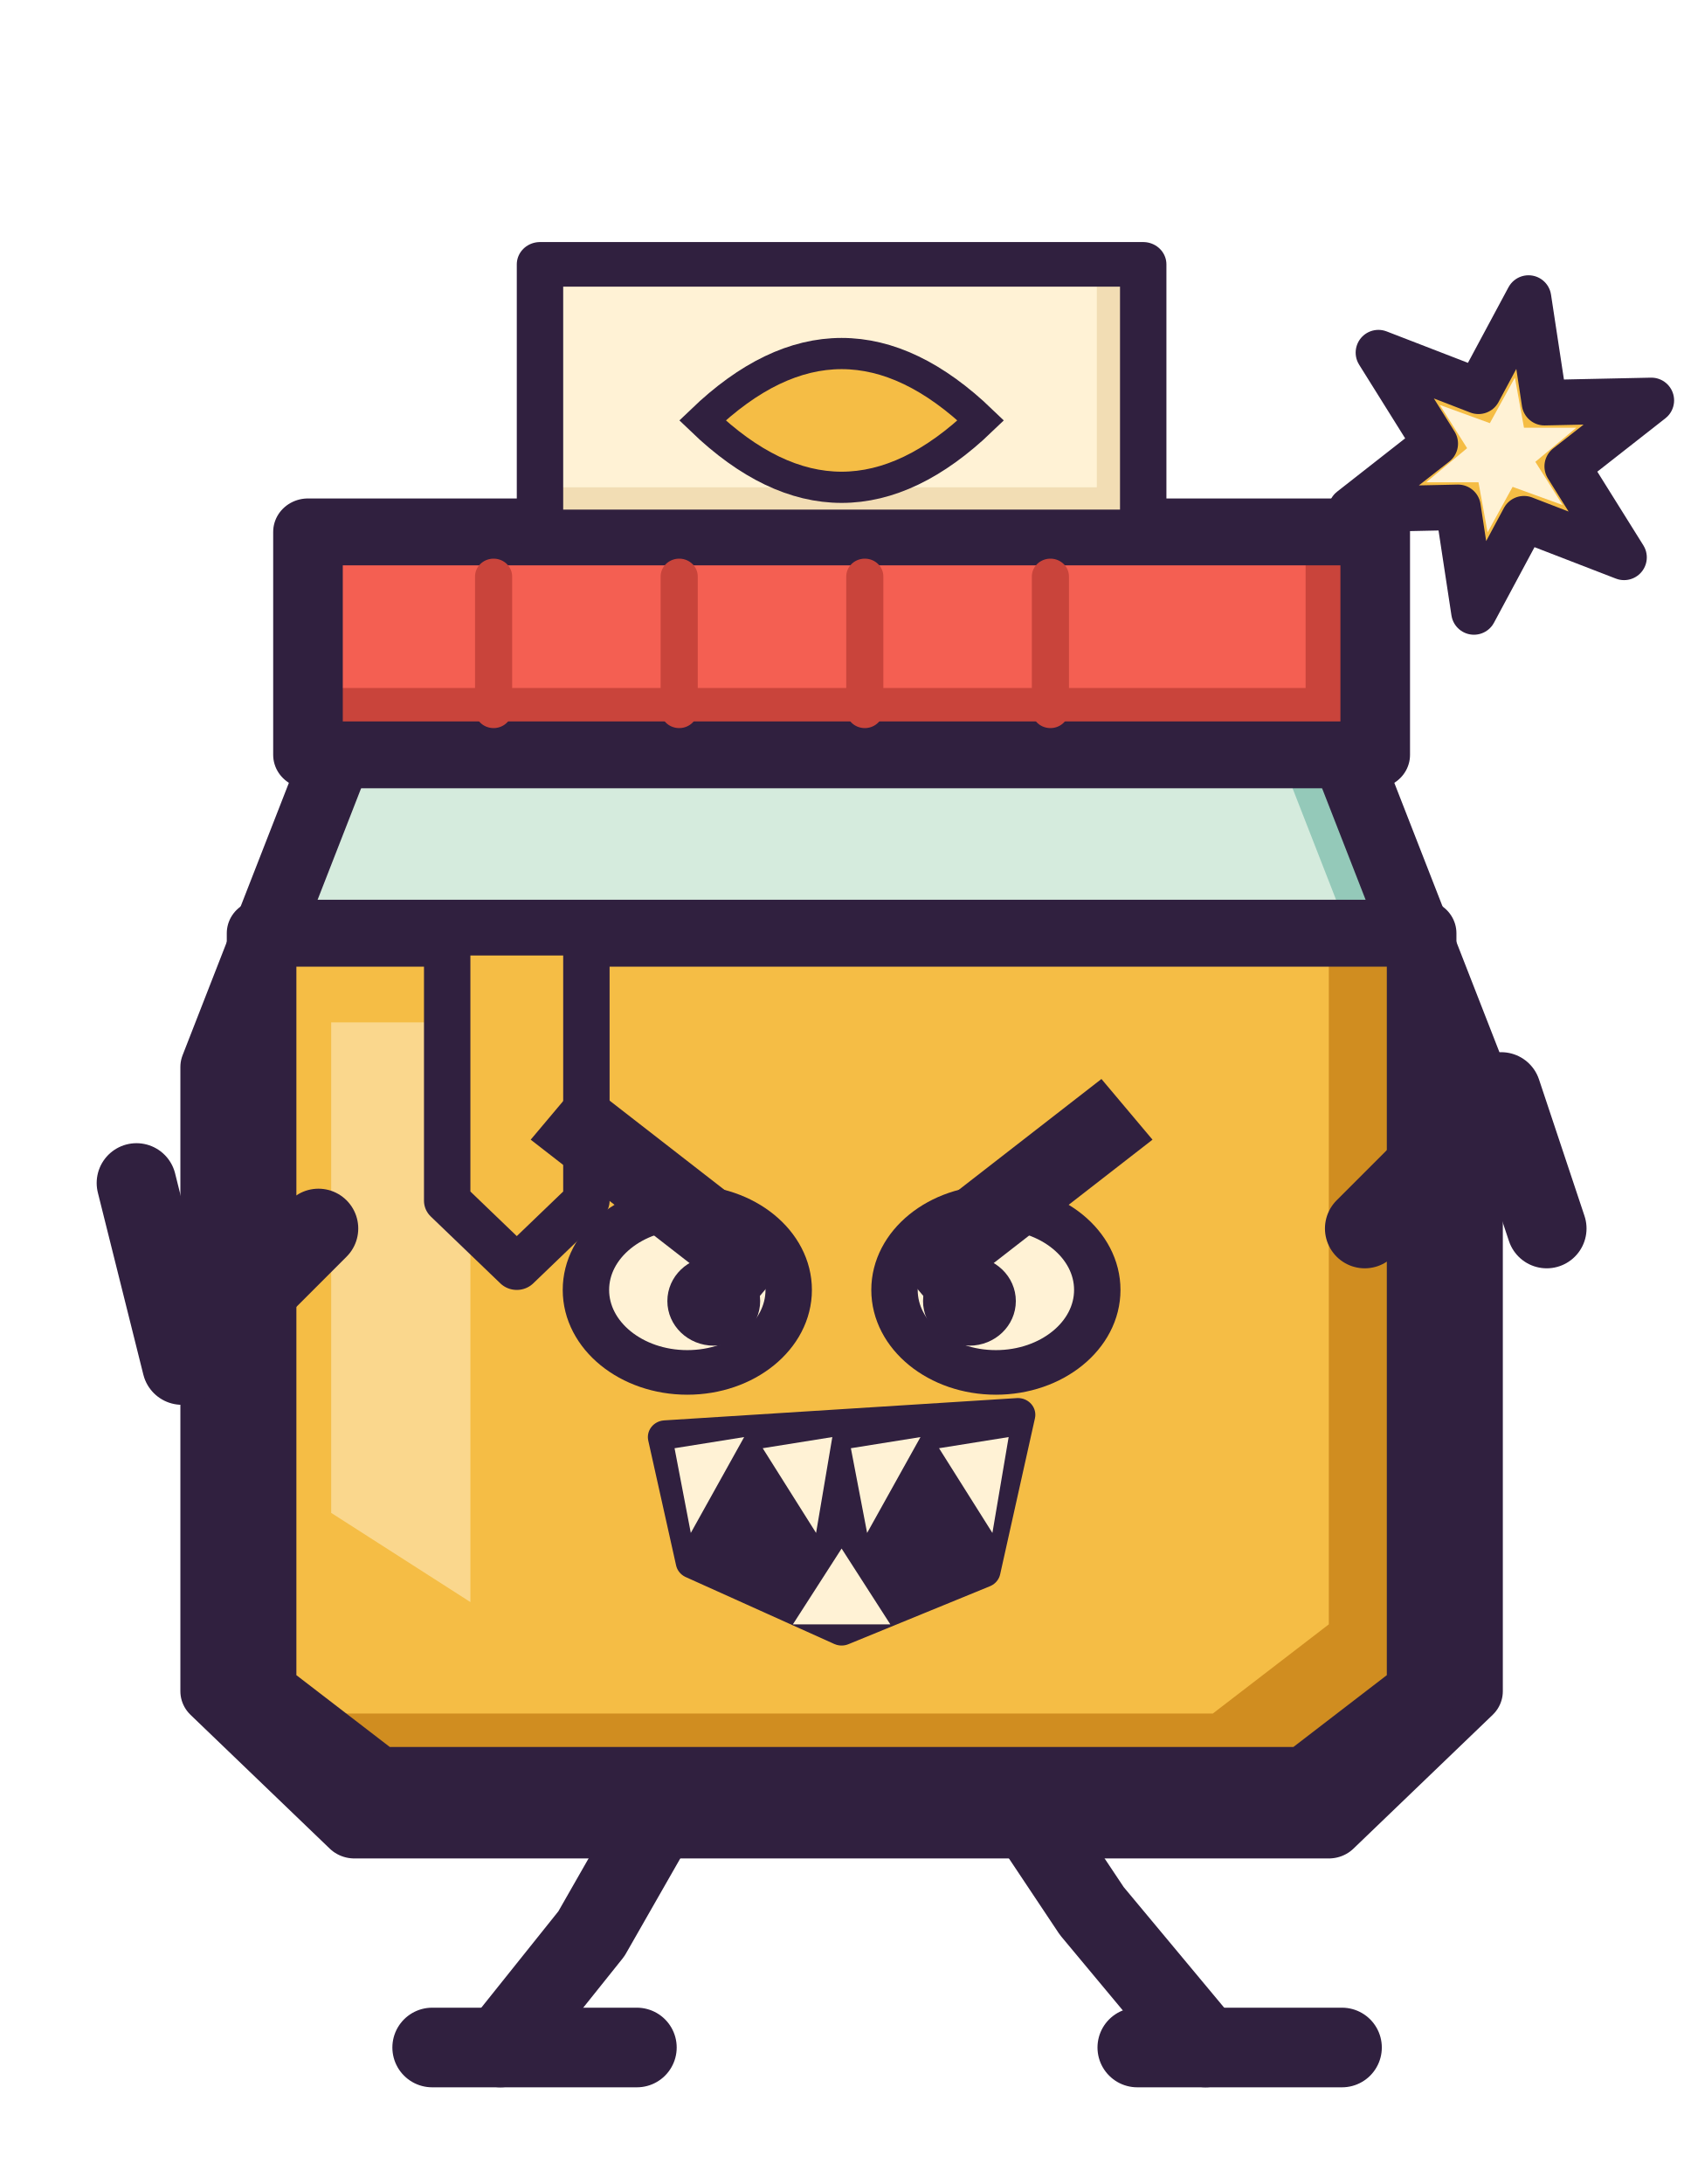
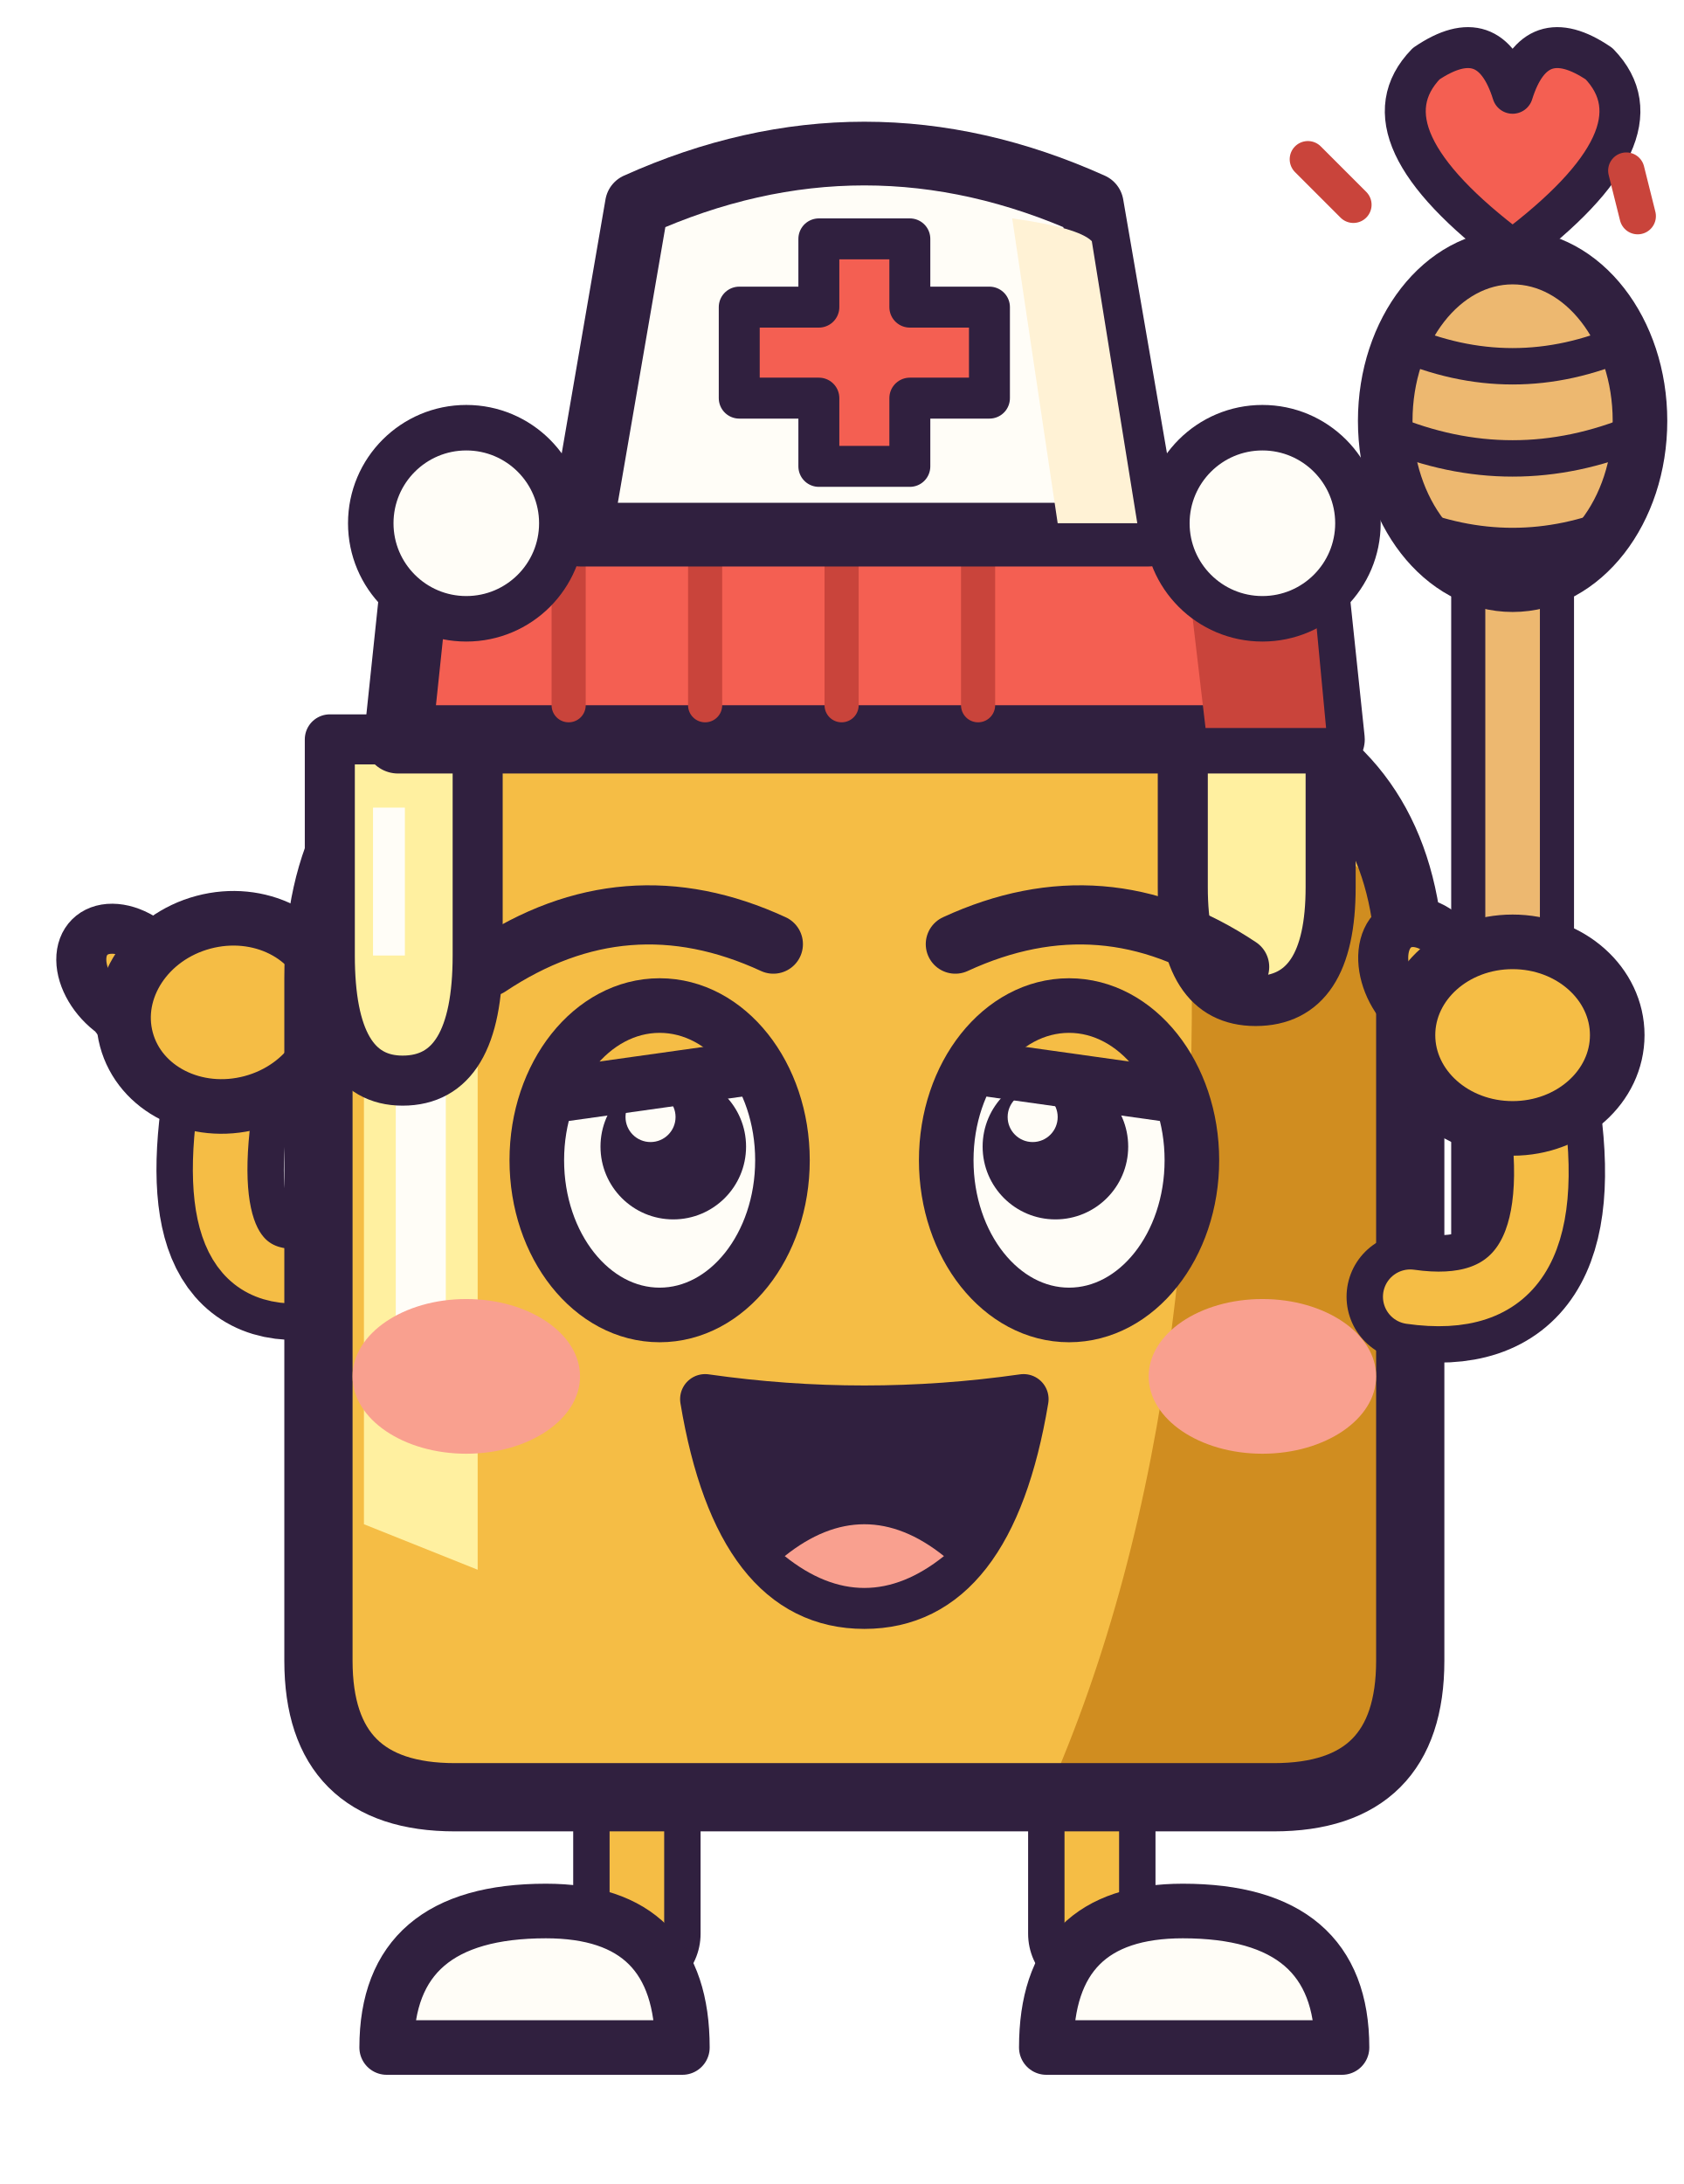
<svg xmlns="http://www.w3.org/2000/svg" width="74" height="96" viewBox="0 0 74 96">
-   <path d="M30 78L26 85L22 90" fill="none" stroke="#30203F" stroke-width="3.5" stroke-linecap="round" stroke-linejoin="round" />
-   <path d="M19 90L28 90" fill="none" stroke="#30203F" stroke-width="3.5" stroke-linecap="round" stroke-linejoin="round" />
-   <path d="M44 78L48 84L53 90" fill="none" stroke="#30203F" stroke-width="3.5" stroke-linecap="round" stroke-linejoin="round" />
-   <path d="M50 90L59 90" fill="none" stroke="#30203F" stroke-width="3.5" stroke-linecap="round" stroke-linejoin="round" />
-   <g transform="translate(37 91) scale(1.02 0.98) translate(-37 -91)">
-     <g>
-       <clipPath id="c1">
-         <path d="M16 30L58 30L64 46L64 74L58 80L16 80L10 74L10 46Z" />
-       </clipPath>
-       <path d="M16 30L58 30L64 46L64 74L58 80L16 80L10 74L10 46Z" fill="#94C9B9" />
-       <g clip-path="url(#c1)">
-         <path transform="translate(-4 -3)" d="M16 30L58 30L64 46L64 74L58 80L16 80L10 74L10 46Z" fill="#D5EBDD" />
+   <g transform="translate(0 -1)">
+     <path d="M28 78L28 86" fill="none" stroke="#30203F" stroke-width="5.6" stroke-linecap="round" stroke-linejoin="round" />
+     <path d="M28 78L28 86" fill="none" stroke="#F5BD45" stroke-width="2.4" stroke-linecap="round" stroke-linejoin="round" />
+     <path d="M48 78L48 86" fill="none" stroke="#30203F" stroke-width="5.6" stroke-linecap="round" stroke-linejoin="round" />
+     <path d="M48 78L48 86" fill="none" stroke="#F5BD45" stroke-width="2.4" stroke-linecap="round" stroke-linejoin="round" />
+     <path d="M30 91Q30 85 24 85Q17 85 17 91Z" fill="#FFFDF7" stroke="#30203F" stroke-width="2.4" stroke-linejoin="round" />
+     <path d="M46 91Q46 85 52 85Q59 85 59 91Z" fill="#FFFDF7" stroke="#30203F" stroke-width="2.4" stroke-linejoin="round" />
+     <path d="M14 57Q8.5 58 10 49" fill="none" stroke="#30203F" stroke-width="5.6" stroke-linecap="round" stroke-linejoin="round" />
+     <path d="M14 57Q8.5 58 10 49" fill="none" stroke="#F5BD45" stroke-width="2.4" stroke-linecap="round" stroke-linejoin="round" />
+     <g transform="rotate(-15 10 45.5)">
+       <g transform="rotate(-30 6.6 43.4)">
+         <path d="M4.9 43.4A1.7 2.5 0 1 0 8.2 43.4A1.7 2.5 0 1 0 4.9 43.4Z" fill="#F5BD45" stroke="#30203F" stroke-width="2.2" stroke-linejoin="round" />
      </g>
-       <path d="M16 30L58 30L64 46L64 74L58 80L16 80L10 74L10 46Z" fill="none" stroke="#30203F" stroke-width="3" stroke-linejoin="round" />
+       <path d="M5.4 45.5A4.6 4.1 0 1 0 14.6 45.5A4.6 4.1 0 1 0 5.4 45.5Z" fill="#F5BD45" stroke="#30203F" stroke-width="2.4" stroke-linejoin="round" />
    </g>
-     <g>
-       <clipPath id="c2">
-         <path d="M12 40L62 40L62 74L57 78L17 78L12 74Z" />
-       </clipPath>
-       <path d="M12 40L62 40L62 74L57 78L17 78L12 74Z" fill="#D08D20" />
-       <g clip-path="url(#c2)">
-         <path transform="translate(-4 -3)" d="M12 40L62 40L62 74L57 78L17 78L12 74Z" fill="#F5BD45" />
+     <path d="M20 33L56 33Q62 36 62 44L62 74Q62 80 56 80L20 80Q14 80 14 74L14 44Q14 36 20 33Z" fill="#F5BD45" />
+     <path d="M52 34L61 40Q62 42 62 44L62 74Q62 80 56 80L46 80Q54 62 52 34Z" fill="#D08D20" />
+     <path d="M16 44L21 40L21 70L16 68Z" fill="#FFF0A0" />
+     <path d="M20 33L56 33Q62 36 62 44L62 74Q62 80 56 80L20 80Q14 80 14 74L14 44Q14 36 20 33Z" fill="none" stroke="#30203F" stroke-width="3" stroke-linecap="round" stroke-linejoin="round" />
+     <path d="M18.5 46L18.5 62" fill="none" stroke="#FFFDF7" stroke-width="2.2" stroke-linecap="round" stroke-linejoin="round" />
+     <path d="M14.5 33.5L21 33.5L21 43Q21 48.5 17.7 48.5Q14.5 48.5 14.5 43Z" fill="#FFF0A0" stroke="#30203F" stroke-width="2.2" stroke-linejoin="round" />
+     <path d="M52 33.5L58.5 33.5L58.5 40Q58.5 45 55.2 45Q52 45 52 40Z" fill="#FFF0A0" stroke="#30203F" stroke-width="2.2" stroke-linejoin="round" />
+     <path d="M16.4 36.5L17.8 36.5L17.8 43L16.4 43Z" fill="#FFFDF7" />
+     <path d="M18.5 24L57.5 24L58.5 33.5L17.5 33.5Z" fill="#F45F52" stroke="#30203F" stroke-width="3" stroke-linejoin="round" />
+     <path d="M52 24.5L57.5 24.5L58.3 33L53 33Z" fill="#C9443B" />
+     <path d="M25 25.5L25 32" fill="none" stroke="#C9443B" stroke-width="1.5" stroke-linecap="round" stroke-linejoin="round" />
+     <path d="M31 25.5L31 32" fill="none" stroke="#C9443B" stroke-width="1.5" stroke-linecap="round" stroke-linejoin="round" />
+     <path d="M37 25.5L37 32" fill="none" stroke="#C9443B" stroke-width="1.5" stroke-linecap="round" stroke-linejoin="round" />
+     <path d="M43 25.5L43 32" fill="none" stroke="#C9443B" stroke-width="1.5" stroke-linecap="round" stroke-linejoin="round" />
+     <circle cx="20.5" cy="24" r="4.2" fill="#FFFDF7" stroke="#30203F" stroke-width="2" />
+     <circle cx="55.5" cy="24" r="4.2" fill="#FFFDF7" stroke="#30203F" stroke-width="2" />
+     <path d="M25.5 24.5L28 10Q38 5.5 48 10L50.5 24.5Z" fill="#FFFDF7" stroke="#30203F" stroke-width="2.8" stroke-linejoin="round" />
+     <path d="M44.5 10.6Q47.4 11 48 11.6L50 24L46.5 24Z" fill="#FFF2D5" />
+     <path d="M36 11.5L40 11.5L40 14.5L43.5 14.5L43.5 18.5L40 18.5L40 21.5L36 21.5L36 18.5L32.5 18.5L32.5 14.5L36 14.5Z" fill="#F45F52" stroke="#30203F" stroke-width="1.8" stroke-linejoin="round" />
+     <ellipse cx="20.5" cy="61.5" rx="5" ry="3.4" fill="#F9A08F" />
+     <ellipse cx="55.5" cy="61.5" rx="5" ry="3.4" fill="#F9A08F" />
+     <clipPath id="c1">
+       <ellipse cx="29" cy="52" rx="5.4" ry="6.8" />
+     </clipPath>
+     <ellipse cx="29" cy="52" rx="5.4" ry="6.8" fill="#FFFDF7" />
+     <g clip-path="url(#c1)">
+       <circle cx="29.6" cy="51.4" r="3.2" fill="#30203F" />
+       <circle cx="28.6" cy="50.1" r="1.1" fill="#FFFDF7" />
+       <g transform="rotate(-8 29 48.5)">
+         <rect x="18.2" y="31.6" width="21.6" height="16.9" fill="#F5BD45" />
+         <path d="M18.2 48.5L39.8 48.5" fill="none" stroke="#30203F" stroke-width="2.4" stroke-linecap="round" stroke-linejoin="round" />
      </g>
-       <path d="M12 40L62 40L62 74L57 78L17 78L12 74Z" fill="none" stroke="#30203F" stroke-width="3" stroke-linejoin="round" />
    </g>
-     <path d="M15 44L21 44L21 70L15 66Z" fill="#FFF2D5" opacity=".5" />
-     <path d="M20 40L26 40L26 52L23 55L20 52Z" fill="#F5BD45" stroke="#30203F" stroke-width="2" stroke-linejoin="round" />
-     <g>
-       <clipPath id="c3">
-         <path d="M14 22L60 22L60 32L14 32Z" />
-       </clipPath>
-       <path d="M14 22L60 22L60 32L14 32Z" fill="#C9443B" />
-       <g clip-path="url(#c3)">
-         <path transform="translate(-3 -3)" d="M14 22L60 22L60 32L14 32Z" fill="#F45F52" />
+     <ellipse cx="29" cy="52" rx="5.4" ry="6.8" fill="none" stroke="#30203F" stroke-width="2.4" />
+     <clipPath id="c2">
+       <ellipse cx="47" cy="52" rx="5.4" ry="6.8" />
+     </clipPath>
+     <ellipse cx="47" cy="52" rx="5.4" ry="6.8" fill="#FFFDF7" />
+     <g clip-path="url(#c2)">
+       <circle cx="46.4" cy="51.4" r="3.2" fill="#30203F" />
+       <circle cx="45.4" cy="50.1" r="1.1" fill="#FFFDF7" />
+       <g transform="rotate(8 47 48.5)">
+         <rect x="36.2" y="31.6" width="21.6" height="16.9" fill="#F5BD45" />
+         <path d="M36.2 48.5L57.8 48.5" fill="none" stroke="#30203F" stroke-width="2.4" stroke-linecap="round" stroke-linejoin="round" />
      </g>
-       <path d="M14 22L60 22L60 32L14 32Z" fill="none" stroke="#30203F" stroke-width="3" stroke-linejoin="round" />
    </g>
-     <path d="M22 24L22 30" fill="none" stroke="#C9443B" stroke-width="1.6" stroke-linecap="round" stroke-linejoin="round" />
-     <path d="M30 24L30 30" fill="none" stroke="#C9443B" stroke-width="1.6" stroke-linecap="round" stroke-linejoin="round" />
-     <path d="M38 24L38 30" fill="none" stroke="#C9443B" stroke-width="1.6" stroke-linecap="round" stroke-linejoin="round" />
-     <path d="M46 24L46 30" fill="none" stroke="#C9443B" stroke-width="1.6" stroke-linecap="round" stroke-linejoin="round" />
-     <g>
-       <clipPath id="c4">
-         <path d="M24 10L50 10L50 22L24 22Z" />
-       </clipPath>
-       <path d="M24 10L50 10L50 22L24 22Z" fill="#F2DDB4" />
-       <g clip-path="url(#c4)">
-         <path transform="translate(-2 -2)" d="M24 10L50 10L50 22L24 22Z" fill="#FFF2D5" />
+     <ellipse cx="47" cy="52" rx="5.4" ry="6.8" fill="none" stroke="#30203F" stroke-width="2.4" />
+     <path d="M21.5 43.5Q27.5 39.5 34 42.5" fill="none" stroke="#30203F" stroke-width="2.6" stroke-linecap="round" stroke-linejoin="round" />
+     <path d="M42 42.5Q48.5 39.5 54.5 43.5" fill="none" stroke="#30203F" stroke-width="2.6" stroke-linecap="round" stroke-linejoin="round" />
+     <path d="M31 62.5Q38 63.5 45 62.5Q43.5 71.5 38 71.5Q32.5 71.5 31 62.5Z" fill="#30203F" stroke="#30203F" stroke-width="2.2" stroke-linejoin="round" />
+     <path d="M34.5 69.4Q38 66.6 41.5 69.4Q38 72.2 34.5 69.4Z" fill="#F9A08F" />
+     <path d="M66.5 56L66.5 24" fill="none" stroke="#30203F" stroke-width="5.4" stroke-linecap="round" stroke-linejoin="round" />
+     <path d="M66.5 56L66.5 24" fill="none" stroke="#EDB870" stroke-width="2.4" stroke-linecap="round" stroke-linejoin="round" />
+     <path d="M62 58Q69 59 67.5 49.5" fill="none" stroke="#30203F" stroke-width="5.6" stroke-linecap="round" stroke-linejoin="round" />
+     <path d="M62 58Q69 59 67.5 49.5" fill="none" stroke="#F5BD45" stroke-width="2.4" stroke-linecap="round" stroke-linejoin="round" />
+     <g transform="rotate(0 66.5 46.5)">
+       <g transform="rotate(-30 63 44.4)">
+         <path d="M61.4 44.4A1.7 2.5 0 1 0 64.7 44.4A1.7 2.5 0 1 0 61.4 44.4Z" fill="#F5BD45" stroke="#30203F" stroke-width="2.2" stroke-linejoin="round" />
      </g>
-       <path d="M24 10L50 10L50 22L24 22Z" fill="none" stroke="#30203F" stroke-width="2" stroke-linejoin="round" />
+       <path d="M61.9 46.5A4.6 4.1 0 1 0 71.1 46.5A4.6 4.1 0 1 0 61.9 46.5Z" fill="#F5BD45" stroke="#30203F" stroke-width="2.4" stroke-linejoin="round" />
    </g>
-     <path d="M31 17q6-6 12 0q-6 6-12 0z" fill="#F5BD45" stroke="#30203F" stroke-width="1.4" />
-     <ellipse cx="30.35" cy="56" rx="4.37" ry="3.7" fill="#FFF2D5" stroke="#30203F" stroke-width="2" />
-     <circle cx="31.49" cy="56.5" r="2" fill="#30203F" />
-     <ellipse cx="43.65" cy="56" rx="4.37" ry="3.7" fill="#FFF2D5" stroke="#30203F" stroke-width="2" />
-     <circle cx="42.51" cy="56.5" r="2" fill="#30203F" />
-     <path d="M24.7 47.9L34.1 55.5" fill="none" stroke="#30203F" stroke-width="3.5" stroke-linecap="butt" stroke-linejoin="round" />
-     <path d="M49.3 47.9L39.9 55.5" fill="none" stroke="#30203F" stroke-width="3.5" stroke-linecap="butt" stroke-linejoin="round" />
-     <path d="M29.4 62.6L44.6 61.6L43.1 68.6L37 71.2L30.6 68.2Z" fill="#30203F" stroke="#30203F" stroke-width="1.5" stroke-linejoin="round" />
-     <path d="M29.8 63.1L32.8 62.6L30.5 66.9Z" fill="#FFF2D5" />
-     <path d="M33.6 63.1L36.6 62.6L35.9 66.9Z" fill="#FFF2D5" />
-     <path d="M37.4 63.1L40.4 62.6L38.1 66.9Z" fill="#FFF2D5" />
-     <path d="M41.2 63.1L44.2 62.6L43.5 66.9Z" fill="#FFF2D5" />
-     <path d="M34.9 71L39.1 71L37 67.6Z" fill="#FFF2D5" />
+     <g transform="rotate(0 66.5 19.5)">
+       <path d="M60.9 19.5A5.6 7.2 0 1 0 72.1 19.5A5.6 7.2 0 1 0 60.9 19.5Z" fill="#EDB870" stroke="#30203F" stroke-width="2.4" stroke-linejoin="round" />
+       <path d="M61.5 16Q66.5 18.2 71.5 16" fill="none" stroke="#30203F" stroke-width="1.6" stroke-linecap="round" stroke-linejoin="round" />
+       <path d="M61 20Q66.5 22.3 72 20" fill="none" stroke="#30203F" stroke-width="1.6" stroke-linecap="round" stroke-linejoin="round" />
+       <path d="M61.7 24Q66.5 26 71.3 24" fill="none" stroke="#30203F" stroke-width="1.6" stroke-linecap="round" stroke-linejoin="round" />
+     </g>
+     <path d="M66.5 12Q59.7 6.9 62.7 3.8Q65.5 1.9 66.5 5.1Q67.5 1.9 70.3 3.8Q73.3 6.9 66.5 12Z" fill="#F45F52" stroke="#30203F" stroke-width="1.8" stroke-linejoin="round" />
+     <path d="M59.5 10L57.5 8" fill="none" stroke="#C9443B" stroke-width="1.6" stroke-linecap="round" stroke-linejoin="round" />
+     <path d="M72 10.5L71.5 8.5" fill="none" stroke="#C9443B" stroke-width="1.6" stroke-linecap="round" stroke-linejoin="round" />
  </g>
-   <path d="M14 54L8 60L6 52" fill="none" stroke="#30203F" stroke-width="3.5" stroke-linecap="round" stroke-linejoin="round" />
-   <path d="M60 54L66 48L68 54" fill="none" stroke="#30203F" stroke-width="3.5" stroke-linecap="round" stroke-linejoin="round" />
-   <path d="M67.2 13.1L67.9 17.7L72.6 17.6L68.9 20.5L71.4 24.5L67 22.8L64.8 26.9L64.1 22.3L59.4 22.4L63.1 19.5L60.6 15.5L65 17.2Z" fill="#F5BD45" stroke="#30203F" stroke-width="2" stroke-linejoin="round" />
-   <path d="M66.6 16.6L67 18.8L69.3 18.8L67.5 20.3L68.7 22.2L66.5 21.4L65.4 23.4L65 21.2L62.7 21.2L64.5 19.7L63.3 17.8L65.5 18.6Z" fill="#FFF2D5" />
</svg>
